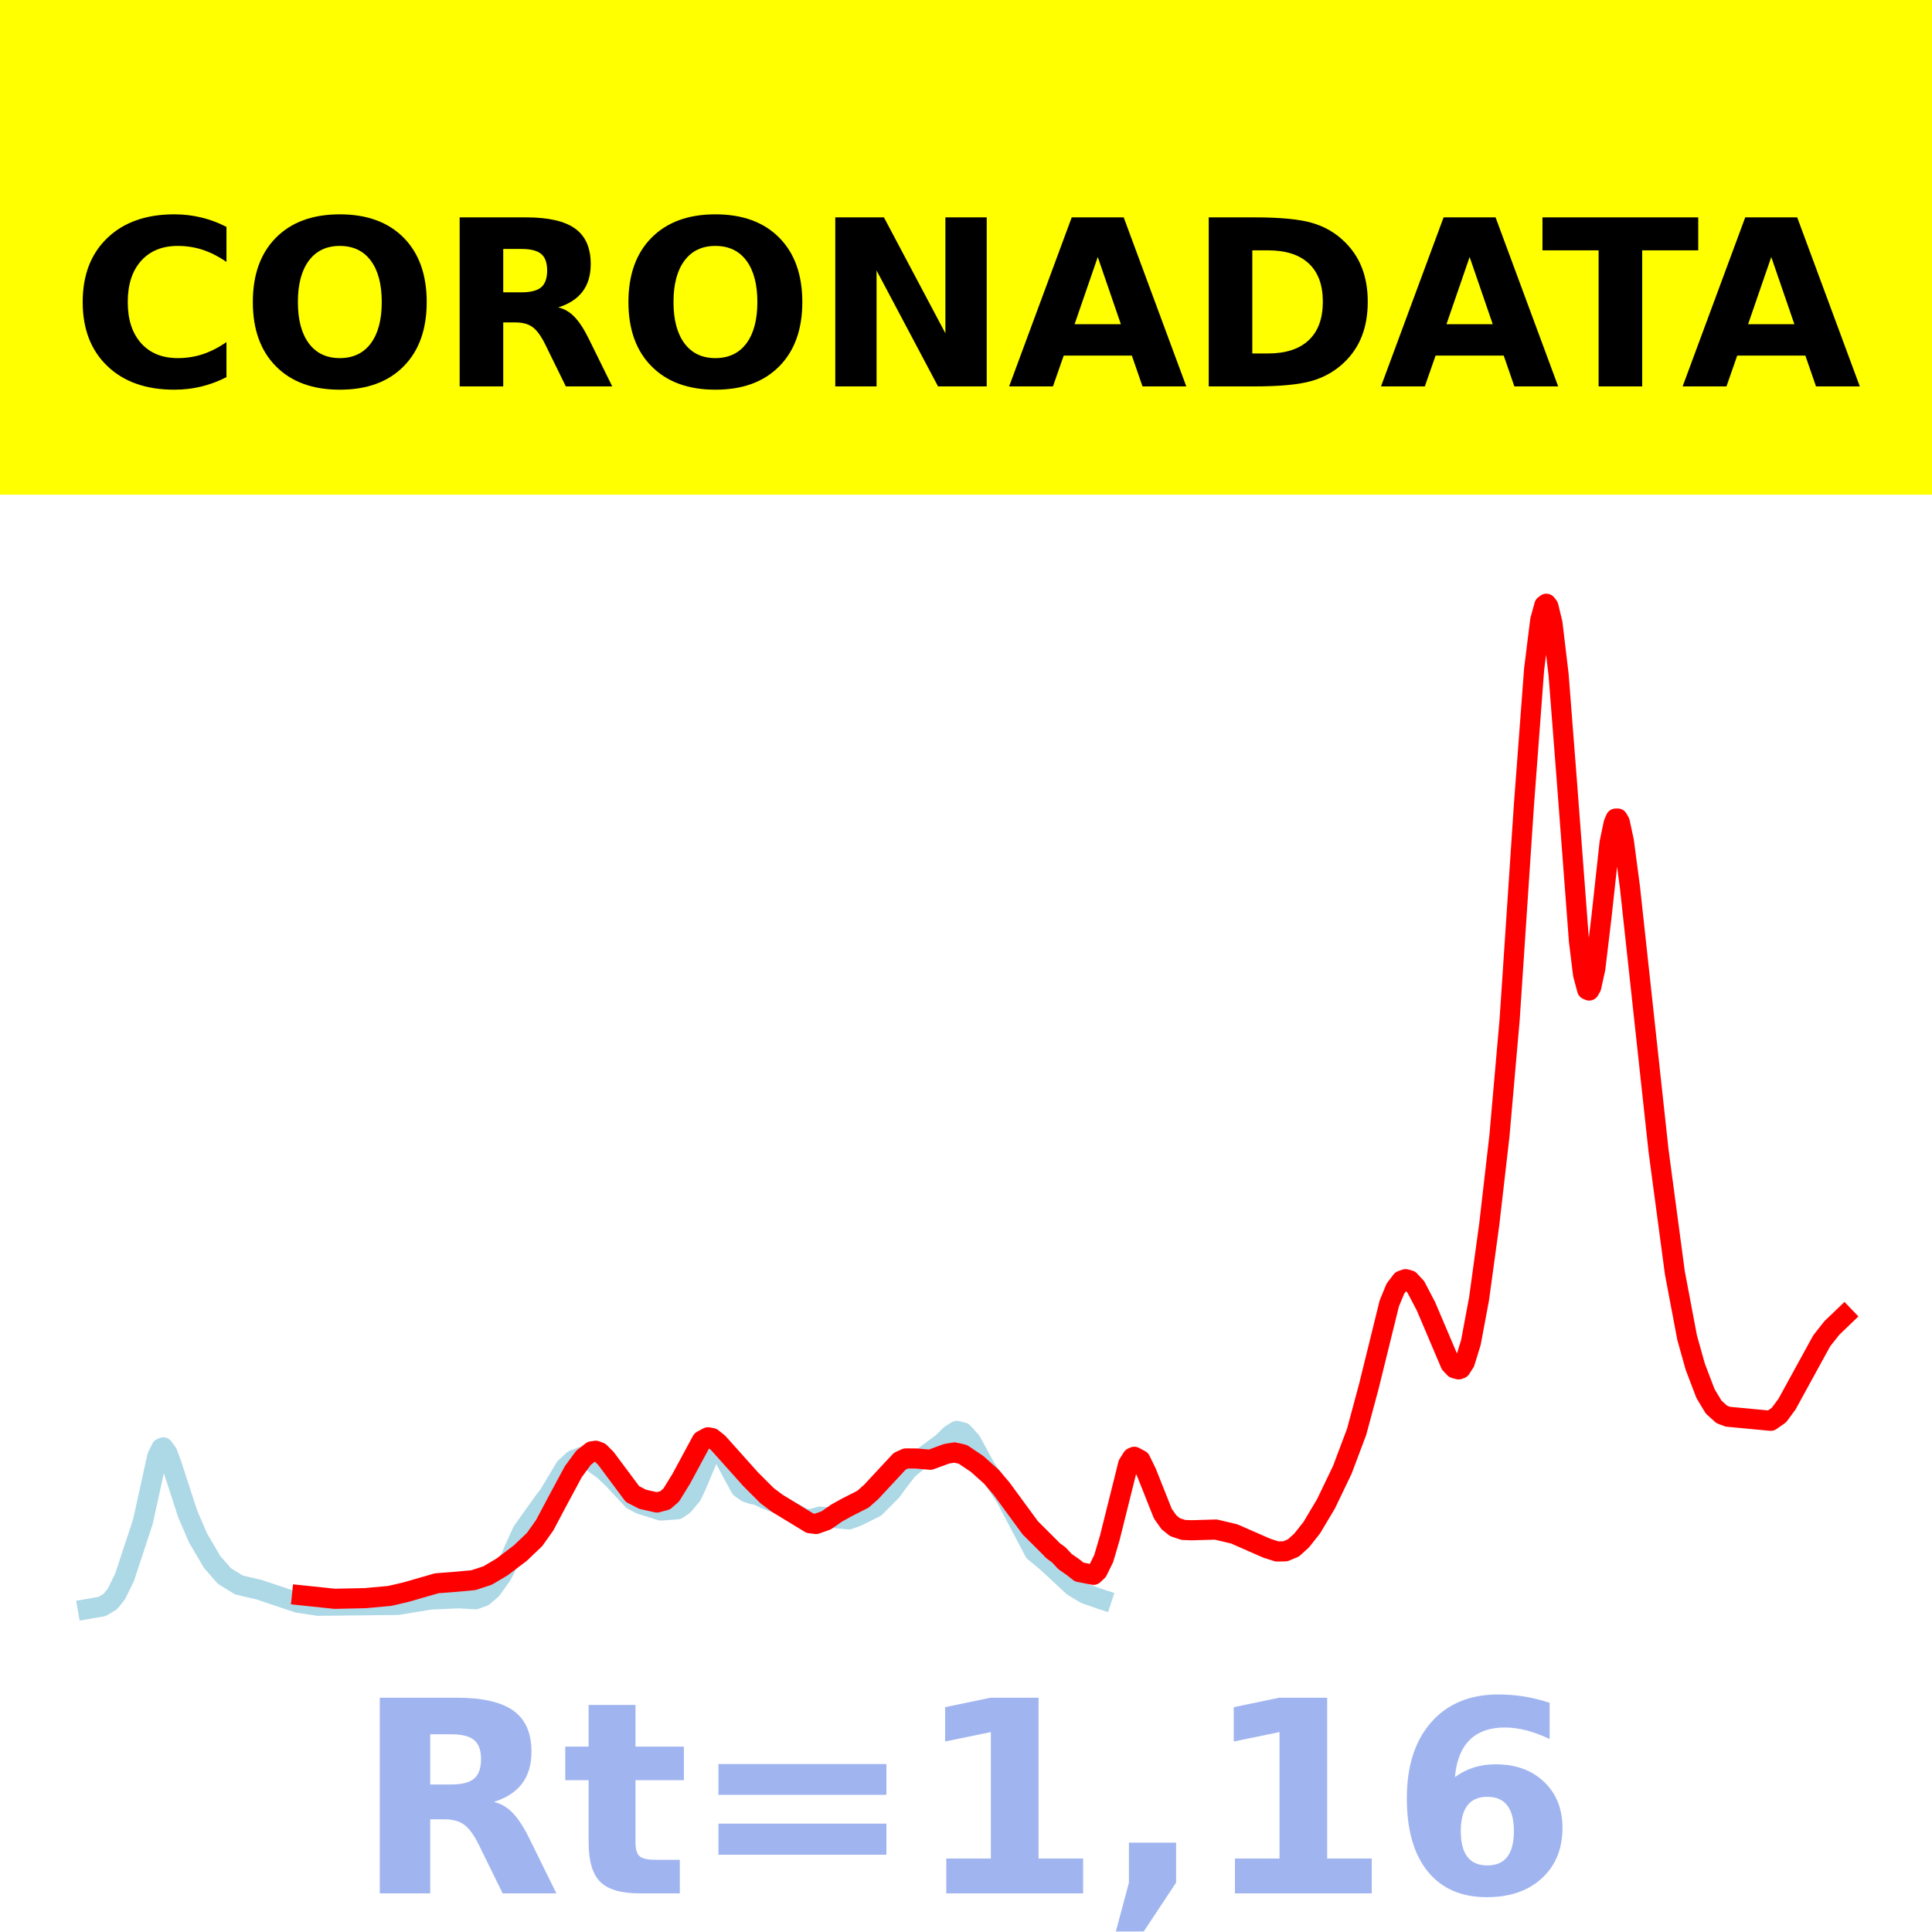
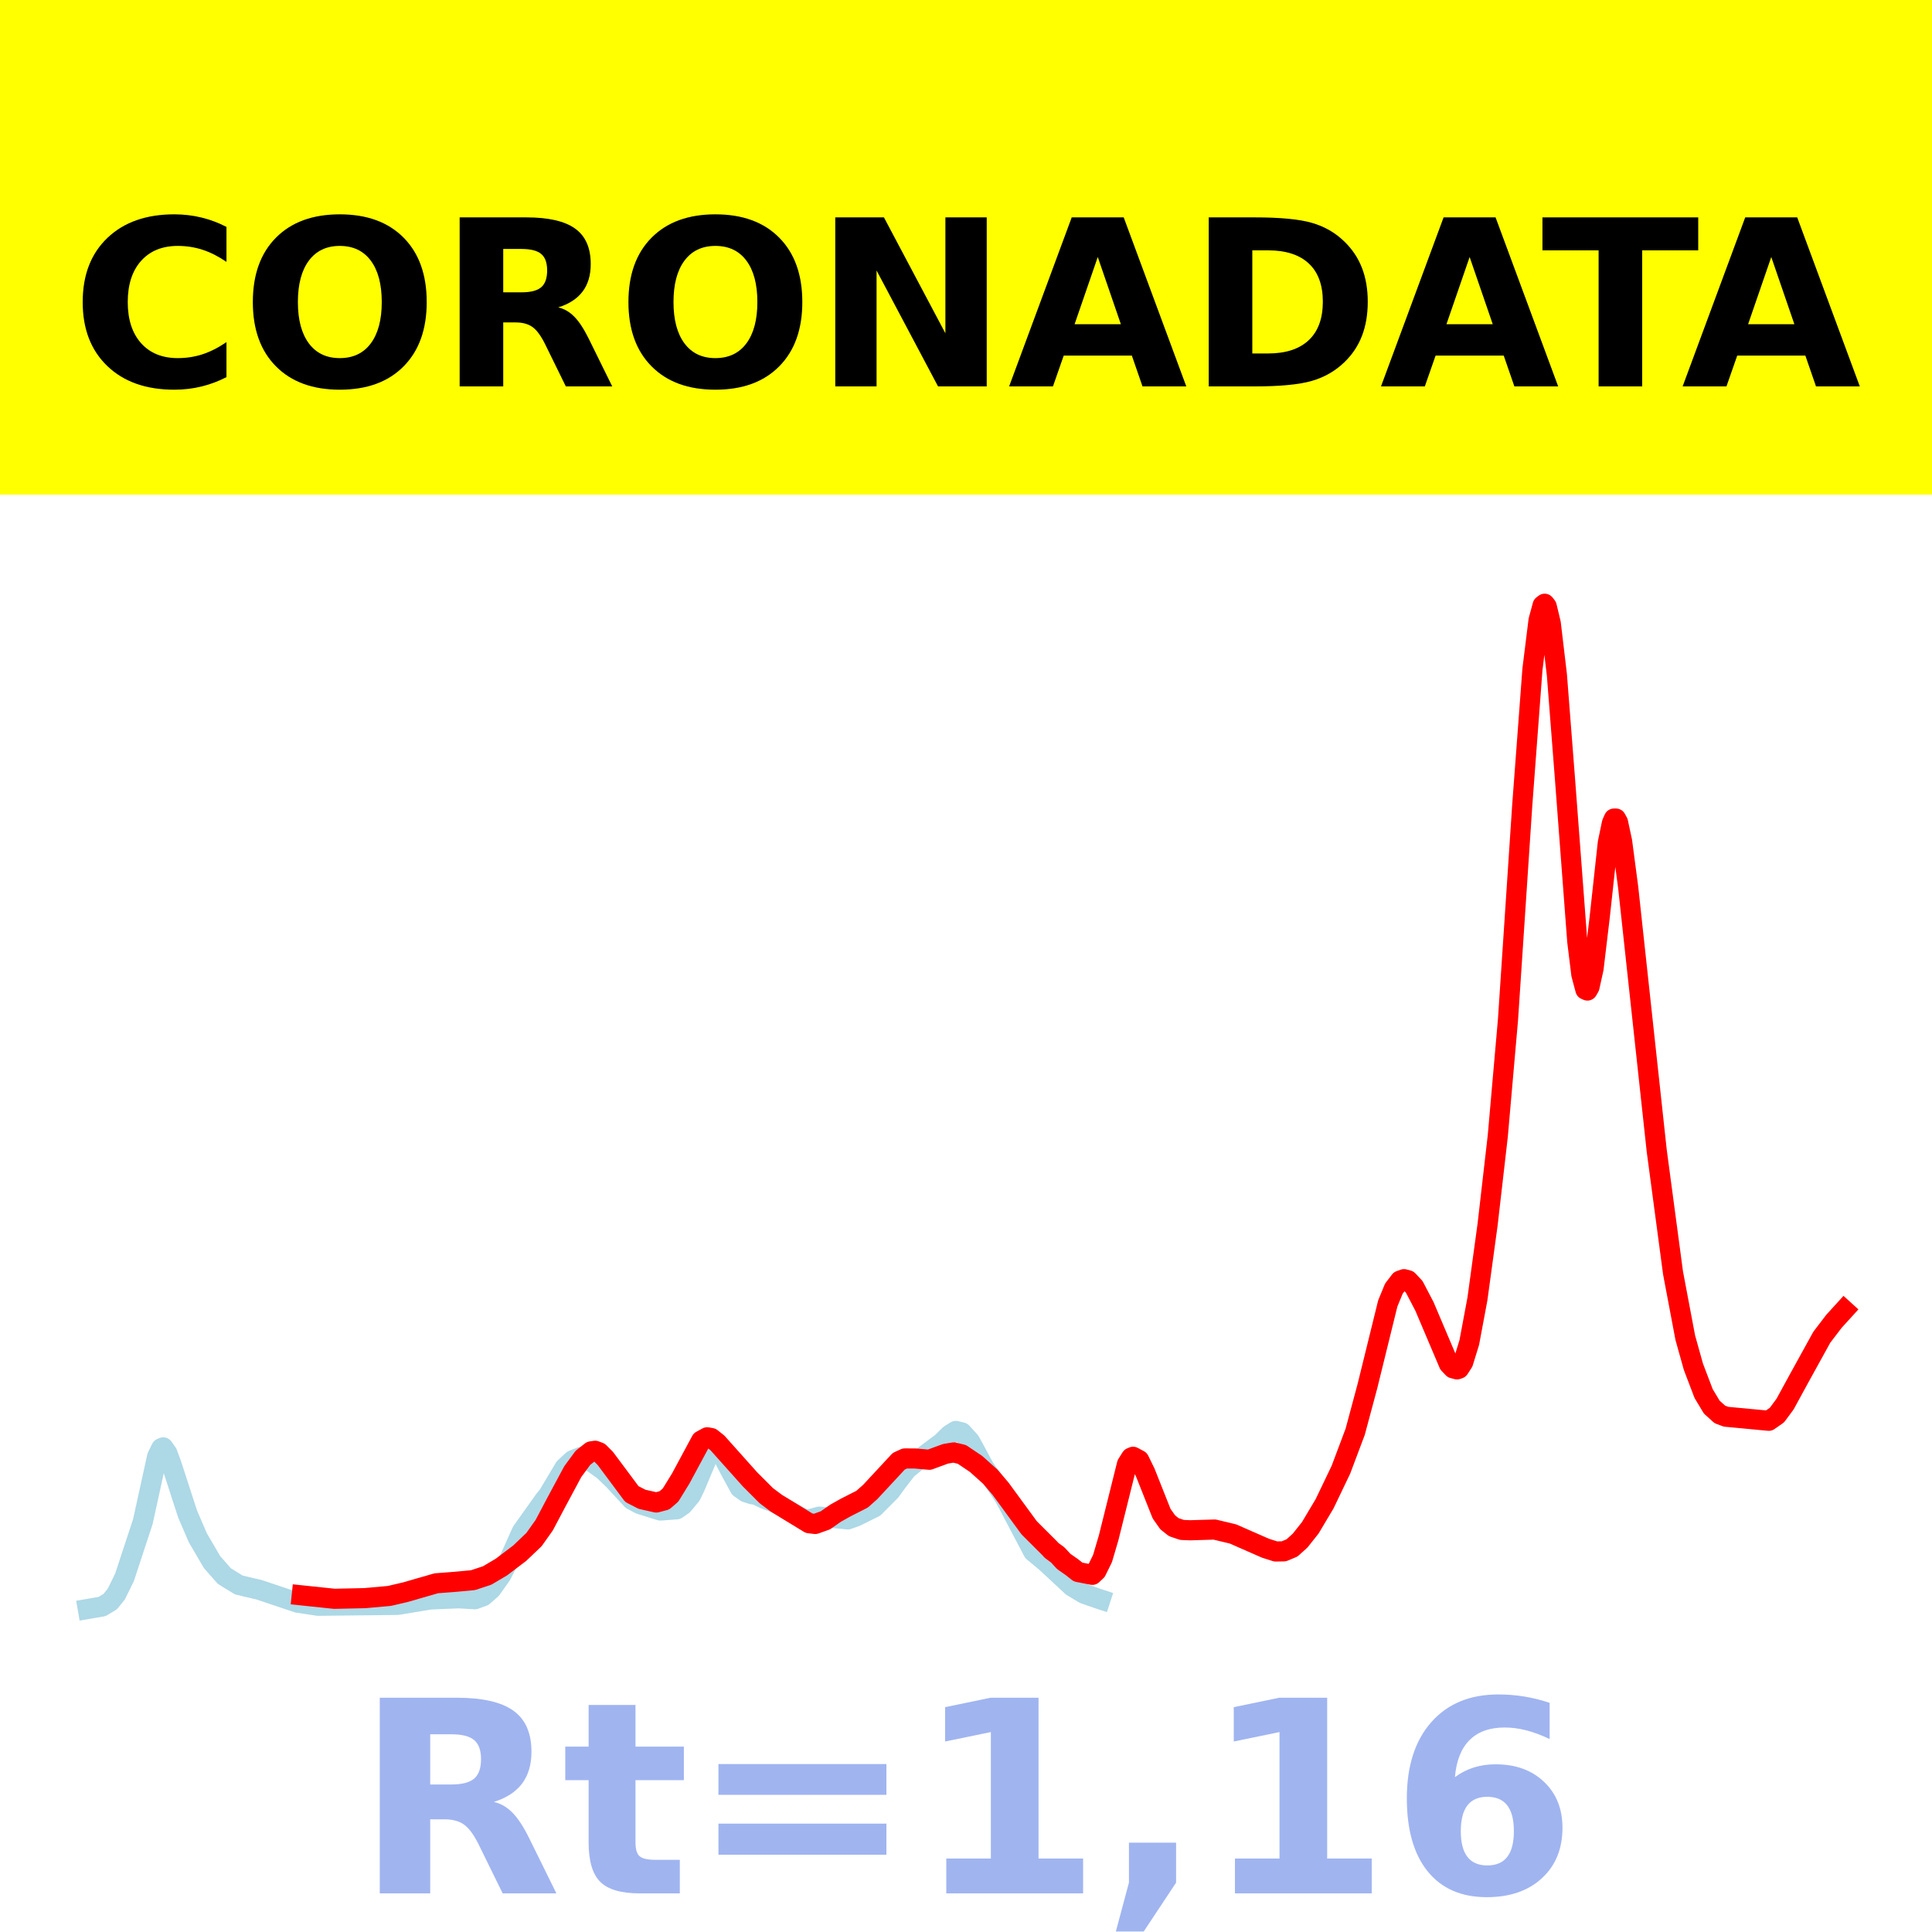
<svg xmlns="http://www.w3.org/2000/svg" xmlns:xlink="http://www.w3.org/1999/xlink" height="144pt" version="1.1" viewBox="0 0 144 144" width="144pt">
  <defs>
    <style type="text/css">*{stroke-linecap:butt;stroke-linejoin:round;}</style>
  </defs>
  <g id="figure_1">
    <g id="patch_1">
      <path d="M 0 144  L 144 144  L 144 0  L 0 0  z " style="fill:#ffffff;" />
    </g>
    <g id="axes_1">
      <g id="patch_2">
        <path d="M 0 144  L 144 144  L 144 0  L 0 0  z " style="fill:#ffffff;" />
      </g>
      <g id="line2d_1">
-         <path clip-path="url(#pd62e633c48)" d="M 6.545 119.923  L 7.61 119.74  L 8.218 119.373  L 8.674 118.808  L 9.282 117.571  L 10.651 113.416  L 11.259 110.651  L 11.715 108.571  L 12.019 107.947  L 12.171 107.878  L 12.475 108.301  L 12.779 109.119  L 13.996 112.857  L 14.756 114.619  L 15.82 116.435  L 16.732 117.47  L 17.797 118.128  L 18.405 118.275  L 19.317 118.488  L 22.206 119.456  L 23.726 119.685  L 29.656 119.619  L 32.089 119.217  L 34.217 119.127  L 35.434 119.199  L 36.042 118.975  L 36.65 118.45  L 37.41 117.377  L 38.018 116.188  L 38.931 114.154  L 40.603 111.811  L 40.907 111.432  L 42.124 109.396  L 42.732 108.833  L 43.34 108.596  L 44.1 108.932  L 45.012 109.581  L 45.773 110.31  L 47.141 111.789  L 47.749 112.111  L 49.27 112.586  L 50.486 112.496  L 50.942 112.182  L 51.55 111.458  L 51.854 110.832  L 52.767 108.662  L 53.223 108.081  L 53.527 108.047  L 53.831 108.334  L 54.439 109.512  L 55.199 110.905  L 55.655 111.225  L 56.111 111.371  L 56.416 111.417  L 57.024 111.711  L 57.936 112.056  L 58.696 112.499  L 59.608 113.01  L 60.065 113.248  L 60.521 113.211  L 61.129 113.04  L 63.258 113.248  L 63.866 113.029  L 65.234 112.35  L 66.45 111.131  L 66.907 110.497  L 67.667 109.517  L 68.427 108.892  L 70.252 107.532  L 70.86 106.937  L 71.316 106.652  L 71.772 106.764  L 72.38 107.436  L 72.836 108.269  L 73.444 109.399  L 74.053 110.256  L 74.965 111.617  L 77.093 115.656  L 78.006 116.409  L 78.766 117.11  L 79.982 118.242  L 80.895 118.791  L 81.959 119.162  L 82.111 119.212  L 82.111 119.212  " style="fill:none;stroke:#add8e6;stroke-linecap:square;stroke-width:1.5;" />
+         <path clip-path="url(#p0d9e180b1b)" d="M 6.545 119.923  L 7.609 119.74  L 8.216 119.373  L 8.672 118.808  L 9.279 117.571  L 10.646 113.416  L 11.253 110.651  L 11.709 108.571  L 12.013 107.947  L 12.165 107.878  L 12.468 108.301  L 12.772 109.119  L 13.987 112.857  L 14.746 114.619  L 15.809 116.435  L 16.721 117.47  L 17.784 118.128  L 18.391 118.275  L 19.302 118.488  L 22.188 119.456  L 23.706 119.685  L 29.629 119.619  L 32.059 119.217  L 34.185 119.127  L 35.4 119.199  L 36.008 118.975  L 36.615 118.45  L 37.374 117.377  L 37.982 116.188  L 38.893 114.154  L 40.564 111.811  L 40.867 111.432  L 42.082 109.396  L 42.69 108.833  L 43.297 108.596  L 44.057 108.932  L 44.968 109.581  L 45.727 110.31  L 47.094 111.789  L 47.701 112.111  L 49.22 112.586  L 50.435 112.496  L 50.891 112.182  L 51.498 111.458  L 51.802 110.832  L 52.713 108.662  L 53.169 108.081  L 53.472 108.047  L 53.776 108.334  L 54.383 109.512  L 55.143 110.905  L 55.598 111.225  L 56.054 111.371  L 56.358 111.417  L 56.965 111.711  L 57.876 112.056  L 58.636 112.499  L 59.547 113.01  L 60.003 113.248  L 60.458 113.211  L 61.066 113.04  L 63.192 113.248  L 63.799 113.029  L 65.166 112.35  L 66.381 111.131  L 66.837 110.497  L 67.596 109.517  L 68.355 108.892  L 70.178 107.532  L 70.785 106.937  L 71.241 106.652  L 71.696 106.764  L 72.304 107.436  L 72.759 108.269  L 73.367 109.399  L 73.974 110.256  L 74.885 111.617  L 77.012 115.656  L 77.923 116.409  L 78.682 117.11  L 79.897 118.242  L 80.808 118.791  L 81.871 119.162  L 82.023 119.212  L 82.023 119.212  " style="fill:none;stroke:#add8e6;stroke-linecap:square;stroke-width:1.5;" />
      </g>
      <g id="line2d_2">
-         <path clip-path="url(#pd62e633c48)" d="M 22.51 118.91  L 24.943 119.165  L 27.223 119.116  L 29.048 118.951  L 30.264 118.667  L 32.545 118.009  L 33.761 117.915  L 35.282 117.778  L 36.346 117.428  L 37.41 116.798  L 38.779 115.762  L 39.843 114.748  L 40.603 113.676  L 41.515 111.954  L 42.732 109.689  L 43.492 108.657  L 44.1 108.177  L 44.404 108.132  L 44.708 108.248  L 45.164 108.706  L 47.141 111.357  L 47.901 111.748  L 48.965 111.987  L 49.574 111.827  L 50.03 111.432  L 50.79 110.197  L 52.31 107.376  L 52.767 107.128  L 53.071 107.183  L 53.527 107.545  L 55.959 110.264  L 57.176 111.479  L 57.936 112.049  L 60.369 113.533  L 60.825 113.587  L 61.585 113.316  L 62.345 112.784  L 63.105 112.359  L 64.322 111.742  L 64.93 111.203  L 67.059 108.913  L 67.515 108.705  L 68.275 108.707  L 69.339 108.801  L 70.556 108.355  L 71.164 108.256  L 71.772 108.404  L 72.836 109.12  L 73.901 110.074  L 74.661 110.969  L 76.789 113.874  L 78.31 115.39  L 78.462 115.558  L 78.918 115.892  L 79.374 116.385  L 79.982 116.809  L 80.438 117.17  L 81.503 117.378  L 81.807 117.093  L 82.263 116.167  L 82.719 114.62  L 84.087 109.134  L 84.392 108.647  L 84.544 108.58  L 85 108.825  L 85.456 109.759  L 86.672 112.82  L 87.128 113.465  L 87.584 113.827  L 88.193 114.032  L 88.801 114.057  L 90.625 114.004  L 91.994 114.33  L 94.426 115.396  L 95.187 115.638  L 95.795 115.627  L 96.403 115.373  L 97.011 114.825  L 97.771 113.866  L 98.836 112.079  L 100.052 109.546  L 101.116 106.718  L 102.029 103.322  L 103.549 97.153  L 104.005 96.045  L 104.461 95.449  L 104.765 95.342  L 105.069 95.428  L 105.525 95.917  L 106.286 97.371  L 108.11 101.663  L 108.414 101.984  L 108.718 102.065  L 108.87 102.012  L 109.175 101.542  L 109.631 100.064  L 110.239 96.814  L 110.999 91.265  L 111.759 84.664  L 112.519 76.002  L 113.584 60.005  L 114.344 49.887  L 114.8 46.228  L 115.104 45.117  L 115.256 45  L 115.408 45.194  L 115.712 46.46  L 116.169 50.294  L 116.777 58.113  L 117.689 70.163  L 117.993 72.632  L 118.297 73.763  L 118.449 73.828  L 118.601 73.565  L 118.905 72.188  L 119.361 68.374  L 119.97 62.812  L 120.274 61.356  L 120.426 61.013  L 120.578 61.011  L 120.73 61.286  L 121.034 62.703  L 121.49 66.157  L 123.619 85.77  L 124.835 94.872  L 125.747 99.695  L 126.355 101.867  L 127.116 103.865  L 127.724 104.876  L 128.332 105.425  L 128.788 105.595  L 131.981 105.897  L 132.589 105.472  L 133.197 104.651  L 134.262 102.704  L 135.782 99.934  L 136.542 98.973  L 137.455 98.098  L 137.455 98.098  " style="fill:none;stroke:#ff0000;stroke-linecap:square;stroke-width:1.5;" />
+         <path clip-path="url(#p0d9e180b1b)" d="M 22.491 118.91  L 24.921 119.165  L 27.199 119.116  L 29.022 118.951  L 30.237 118.667  L 32.515 118.009  L 33.73 117.915  L 35.248 117.778  L 36.311 117.428  L 37.374 116.798  L 38.741 115.762  L 39.804 114.748  L 40.564 113.676  L 41.475 111.954  L 42.69 109.689  L 43.449 108.657  L 44.057 108.177  L 44.36 108.132  L 44.664 108.248  L 45.12 108.706  L 47.094 111.357  L 47.853 111.748  L 48.916 111.987  L 49.524 111.827  L 49.979 111.432  L 50.739 110.197  L 52.257 107.376  L 52.713 107.128  L 53.017 107.183  L 53.472 107.545  L 55.902 110.264  L 57.117 111.479  L 57.876 112.049  L 60.306 113.533  L 60.762 113.587  L 61.521 113.316  L 62.281 112.784  L 63.04 112.359  L 64.255 111.742  L 64.862 111.203  L 66.988 108.913  L 67.444 108.705  L 68.203 108.707  L 69.266 108.801  L 70.481 108.355  L 71.089 108.256  L 71.696 108.404  L 72.759 109.12  L 73.822 110.074  L 74.582 110.969  L 76.708 113.874  L 78.227 115.39  L 78.378 115.558  L 78.834 115.892  L 79.29 116.385  L 79.897 116.809  L 80.353 117.17  L 81.416 117.378  L 81.719 117.093  L 82.175 116.167  L 82.631 114.62  L 83.997 109.134  L 84.301 108.647  L 84.453 108.58  L 84.909 108.825  L 85.364 109.759  L 86.579 112.82  L 87.035 113.465  L 87.49 113.827  L 88.098 114.032  L 88.705 114.057  L 90.528 114.004  L 91.895 114.33  L 94.324 115.396  L 95.084 115.638  L 95.691 115.627  L 96.299 115.373  L 96.906 114.825  L 97.665 113.866  L 98.729 112.079  L 99.943 109.546  L 101.007 106.718  L 101.918 103.322  L 103.436 97.153  L 103.892 96.045  L 104.348 95.449  L 104.651 95.342  L 104.955 95.428  L 105.411 95.917  L 106.17 97.371  L 107.992 101.663  L 108.296 101.984  L 108.6 102.065  L 108.752 102.012  L 109.055 101.542  L 109.511 100.064  L 110.119 96.814  L 110.878 91.265  L 111.637 84.664  L 112.397 76.002  L 113.46 60.005  L 114.219 49.887  L 114.675 46.228  L 114.978 45.117  L 115.13 45  L 115.282 45.194  L 115.586 46.46  L 116.041 50.294  L 116.649 58.113  L 117.56 70.163  L 117.864 72.632  L 118.167 73.763  L 118.319 73.828  L 118.471 73.565  L 118.775 72.188  L 119.231 68.374  L 119.838 62.812  L 120.142 61.356  L 120.294 61.013  L 120.445 61.011  L 120.597 61.286  L 120.901 62.703  L 121.357 66.157  L 123.483 85.77  L 124.698 94.872  L 125.609 99.695  L 126.216 101.867  L 126.976 103.865  L 127.583 104.876  L 128.191 105.425  L 128.646 105.595  L 131.835 105.896  L 132.443 105.472  L 133.05 104.651  L 134.113 102.704  L 135.784 99.674  L 136.695 98.48  L 137.455 97.645  L 137.455 97.645  " style="fill:none;stroke:#ff0000;stroke-linecap:square;stroke-width:1.5;" />
      </g>
      <g id="patch_3">
        <path d="M 0 144  L 0 0  " style="fill:none;stroke:#ffffff;stroke-linecap:square;stroke-linejoin:miter;stroke-width:0.8;" />
      </g>
      <g id="patch_4">
        <path d="M 144 144  L 144 0  " style="fill:none;stroke:#ffffff;stroke-linecap:square;stroke-linejoin:miter;stroke-width:0.8;" />
      </g>
      <g id="patch_5">
-         <path d="M -0 144  L 144 144  " style="fill:none;stroke:#ffffff;stroke-linecap:square;stroke-linejoin:miter;stroke-width:0.8;" />
+         <path d="M 0 144  L 144 144  " style="fill:none;stroke:#ffffff;stroke-linecap:square;stroke-linejoin:miter;stroke-width:0.8;" />
      </g>
      <g id="patch_6">
-         <path d="M -0 0  L 144 0  " style="fill:none;stroke:#ffffff;stroke-linecap:square;stroke-linejoin:miter;stroke-width:0.8;" />
+         <path d="M 0 0  L 144 0  " style="fill:none;stroke:#ffffff;stroke-linecap:square;stroke-linejoin:miter;stroke-width:0.8;" />
      </g>
    </g>
    <g id="text_1">
      <g id="patch_7">
        <path d="M -64.848 36.368  L 208.848 36.368  L 208.848 -7.654  L -64.848 -7.654  z " style="fill:#ffff00;stroke:#ffff00;stroke-linejoin:miter;" />
      </g>
      <g transform="translate(72 9.45018)scale(0.1728 -0.1728)" />
      <g transform="translate(-60.87375 28.8)scale(0.1728 -0.1728)">
        <defs>
          <path id="DejaVuSans-Bold-32" />
          <path d="M 67 4  Q 61.812 1.312 56.203 -0.047  Q 50.594 -1.422 44.484 -1.422  Q 26.266 -1.422 15.625 8.766  Q 4.984 18.953 4.984 36.375  Q 4.984 53.859 15.625 64.031  Q 26.266 74.219 44.484 74.219  Q 50.594 74.219 56.203 72.844  Q 61.812 71.484 67 68.797  L 67 53.719  Q 61.766 57.281 56.688 58.938  Q 51.609 60.594 46 60.594  Q 35.938 60.594 30.172 54.141  Q 24.422 47.703 24.422 36.375  Q 24.422 25.094 30.172 18.641  Q 35.938 12.203 46 12.203  Q 51.609 12.203 56.688 13.859  Q 61.766 15.531 67 19.094  z " id="DejaVuSans-Bold-67" />
          <path d="M 42.484 60.594  Q 33.891 60.594 29.156 54.25  Q 24.422 47.906 24.422 36.375  Q 24.422 24.906 29.156 18.547  Q 33.891 12.203 42.484 12.203  Q 51.125 12.203 55.859 18.547  Q 60.594 24.906 60.594 36.375  Q 60.594 47.906 55.859 54.25  Q 51.125 60.594 42.484 60.594  z M 42.484 74.219  Q 60.062 74.219 70.016 64.156  Q 79.984 54.109 79.984 36.375  Q 79.984 18.703 70.016 8.641  Q 60.062 -1.422 42.484 -1.422  Q 24.953 -1.422 14.969 8.641  Q 4.984 18.703 4.984 36.375  Q 4.984 54.109 14.969 64.156  Q 24.953 74.219 42.484 74.219  z " id="DejaVuSans-Bold-79" />
          <path d="M 35.891 40.578  Q 41.797 40.578 44.359 42.766  Q 46.922 44.969 46.922 50  Q 46.922 54.984 44.359 57.125  Q 41.797 59.281 35.891 59.281  L 27.984 59.281  L 27.984 40.578  z M 27.984 27.594  L 27.984 0  L 9.188 0  L 9.188 72.906  L 37.891 72.906  Q 52.297 72.906 59 68.062  Q 65.719 63.234 65.719 52.781  Q 65.719 45.562 62.219 40.922  Q 58.734 36.281 51.703 34.078  Q 55.562 33.203 58.609 30.094  Q 61.672 27 64.797 20.703  L 75 0  L 54.984 0  L 46.094 18.109  Q 43.406 23.578 40.641 25.578  Q 37.891 27.594 33.297 27.594  z " id="DejaVuSans-Bold-82" />
          <path d="M 9.188 72.906  L 30.172 72.906  L 56.688 22.906  L 56.688 72.906  L 74.516 72.906  L 74.516 0  L 53.516 0  L 27 50  L 27 0  L 9.188 0  z " id="DejaVuSans-Bold-78" />
          <path d="M 53.422 13.281  L 24.031 13.281  L 19.391 0  L 0.484 0  L 27.484 72.906  L 49.906 72.906  L 76.906 0  L 58.016 0  z M 28.719 26.812  L 48.688 26.812  L 38.719 55.812  z " id="DejaVuSans-Bold-65" />
          <path d="M 27.984 58.688  L 27.984 14.203  L 34.719 14.203  Q 46.234 14.203 52.312 19.922  Q 58.406 25.641 58.406 36.531  Q 58.406 47.359 52.344 53.016  Q 46.297 58.688 34.719 58.688  z M 9.188 72.906  L 29 72.906  Q 45.609 72.906 53.734 70.531  Q 61.859 68.172 67.672 62.5  Q 72.797 57.562 75.281 51.109  Q 77.781 44.672 77.781 36.531  Q 77.781 28.266 75.281 21.797  Q 72.797 15.328 67.672 10.406  Q 61.812 4.734 53.609 2.359  Q 45.406 0 29 0  L 9.188 0  z " id="DejaVuSans-Bold-68" />
          <path d="M 0.484 72.906  L 67.672 72.906  L 67.672 58.688  L 43.5 58.688  L 43.5 0  L 24.703 0  L 24.703 58.688  L 0.484 58.688  z " id="DejaVuSans-Bold-84" />
        </defs>
        <use xlink:href="#DejaVuSans-Bold-32" />
        <use x="34.814" xlink:href="#DejaVuSans-Bold-32" />
        <use x="69.629" xlink:href="#DejaVuSans-Bold-32" />
        <use x="104.443" xlink:href="#DejaVuSans-Bold-32" />
        <use x="139.258" xlink:href="#DejaVuSans-Bold-32" />
        <use x="174.072" xlink:href="#DejaVuSans-Bold-32" />
        <use x="208.887" xlink:href="#DejaVuSans-Bold-32" />
        <use x="243.701" xlink:href="#DejaVuSans-Bold-32" />
        <use x="278.516" xlink:href="#DejaVuSans-Bold-32" />
        <use x="313.33" xlink:href="#DejaVuSans-Bold-32" />
        <use x="348.145" xlink:href="#DejaVuSans-Bold-32" />
        <use x="382.959" xlink:href="#DejaVuSans-Bold-67" />
        <use x="456.348" xlink:href="#DejaVuSans-Bold-79" />
        <use x="541.357" xlink:href="#DejaVuSans-Bold-82" />
        <use x="618.359" xlink:href="#DejaVuSans-Bold-79" />
        <use x="703.369" xlink:href="#DejaVuSans-Bold-78" />
        <use x="787.061" xlink:href="#DejaVuSans-Bold-65" />
        <use x="864.453" xlink:href="#DejaVuSans-Bold-68" />
        <use x="947.461" xlink:href="#DejaVuSans-Bold-65" />
        <use x="1017.104" xlink:href="#DejaVuSans-Bold-84" />
        <use x="1077.566" xlink:href="#DejaVuSans-Bold-65" />
        <use x="1154.959" xlink:href="#DejaVuSans-Bold-32" />
        <use x="1189.773" xlink:href="#DejaVuSans-Bold-32" />
        <use x="1224.588" xlink:href="#DejaVuSans-Bold-32" />
        <use x="1259.402" xlink:href="#DejaVuSans-Bold-32" />
        <use x="1294.217" xlink:href="#DejaVuSans-Bold-32" />
        <use x="1329.031" xlink:href="#DejaVuSans-Bold-32" />
        <use x="1363.846" xlink:href="#DejaVuSans-Bold-32" />
        <use x="1398.66" xlink:href="#DejaVuSans-Bold-32" />
        <use x="1433.475" xlink:href="#DejaVuSans-Bold-32" />
        <use x="1468.289" xlink:href="#DejaVuSans-Bold-32" />
        <use x="1503.104" xlink:href="#DejaVuSans-Bold-32" />
      </g>
    </g>
    <g id="text_2">
      <g style="fill:#4169e1;opacity:0.5;" transform="translate(26.46875 141.12)scale(0.2 -0.2)">
        <defs>
          <path d="M 27.484 70.219  L 27.484 54.688  L 45.516 54.688  L 45.516 42.188  L 27.484 42.188  L 27.484 19  Q 27.484 15.188 29 13.844  Q 30.516 12.5 35.016 12.5  L 44 12.5  L 44 0  L 29 0  Q 18.656 0 14.328 4.312  Q 10.016 8.641 10.016 19  L 10.016 42.188  L 1.312 42.188  L 1.312 54.688  L 10.016 54.688  L 10.016 70.219  z " id="DejaVuSans-Bold-116" />
          <path d="M 10.594 48.188  L 73.188 48.188  L 73.188 36.719  L 10.594 36.719  z M 10.594 25.984  L 73.188 25.984  L 73.188 14.406  L 10.594 14.406  z " id="DejaVuSans-Bold-61" />
          <path d="M 11.719 12.984  L 28.328 12.984  L 28.328 60.109  L 11.281 56.594  L 11.281 69.391  L 28.219 72.906  L 46.094 72.906  L 46.094 12.984  L 62.703 12.984  L 62.703 0  L 11.719 0  z " id="DejaVuSans-Bold-49" />
          <path d="M 10.203 18.891  L 27.781 18.891  L 27.781 4  L 15.719 -14.203  L 5.328 -14.203  L 10.203 4  z " id="DejaVuSans-Bold-44" />
          <path d="M 36.188 35.984  Q 31.25 35.984 28.781 32.781  Q 26.312 29.594 26.312 23.188  Q 26.312 16.797 28.781 13.594  Q 31.25 10.406 36.188 10.406  Q 41.156 10.406 43.625 13.594  Q 46.094 16.797 46.094 23.188  Q 46.094 29.594 43.625 32.781  Q 41.156 35.984 36.188 35.984  z M 59.422 71  L 59.422 57.516  Q 54.781 59.719 50.672 60.766  Q 46.578 61.812 42.672 61.812  Q 34.281 61.812 29.594 57.141  Q 24.906 52.484 24.125 43.312  Q 27.344 45.703 31.094 46.891  Q 34.859 48.094 39.312 48.094  Q 50.484 48.094 57.344 41.547  Q 64.203 35.016 64.203 24.422  Q 64.203 12.703 56.531 5.641  Q 48.875 -1.422 35.984 -1.422  Q 21.781 -1.422 13.984 8.172  Q 6.203 17.781 6.203 35.406  Q 6.203 53.469 15.312 63.797  Q 24.422 74.125 40.281 74.125  Q 45.312 74.125 50.047 73.344  Q 54.781 72.562 59.422 71  z " id="DejaVuSans-Bold-54" />
        </defs>
        <use xlink:href="#DejaVuSans-Bold-82" />
        <use x="77.002" xlink:href="#DejaVuSans-Bold-116" />
        <use x="124.805" xlink:href="#DejaVuSans-Bold-61" />
        <use x="208.594" xlink:href="#DejaVuSans-Bold-49" />
        <use x="278.174" xlink:href="#DejaVuSans-Bold-44" />
        <use x="316.162" xlink:href="#DejaVuSans-Bold-49" />
        <use x="385.742" xlink:href="#DejaVuSans-Bold-54" />
      </g>
    </g>
  </g>
  <defs>
-     <clipPath id="pd62e633c48">
+     <clipPath id="p0d9e180b1b">
      <rect height="144" width="144" x="0" y="0" />
    </clipPath>
  </defs>
</svg>
